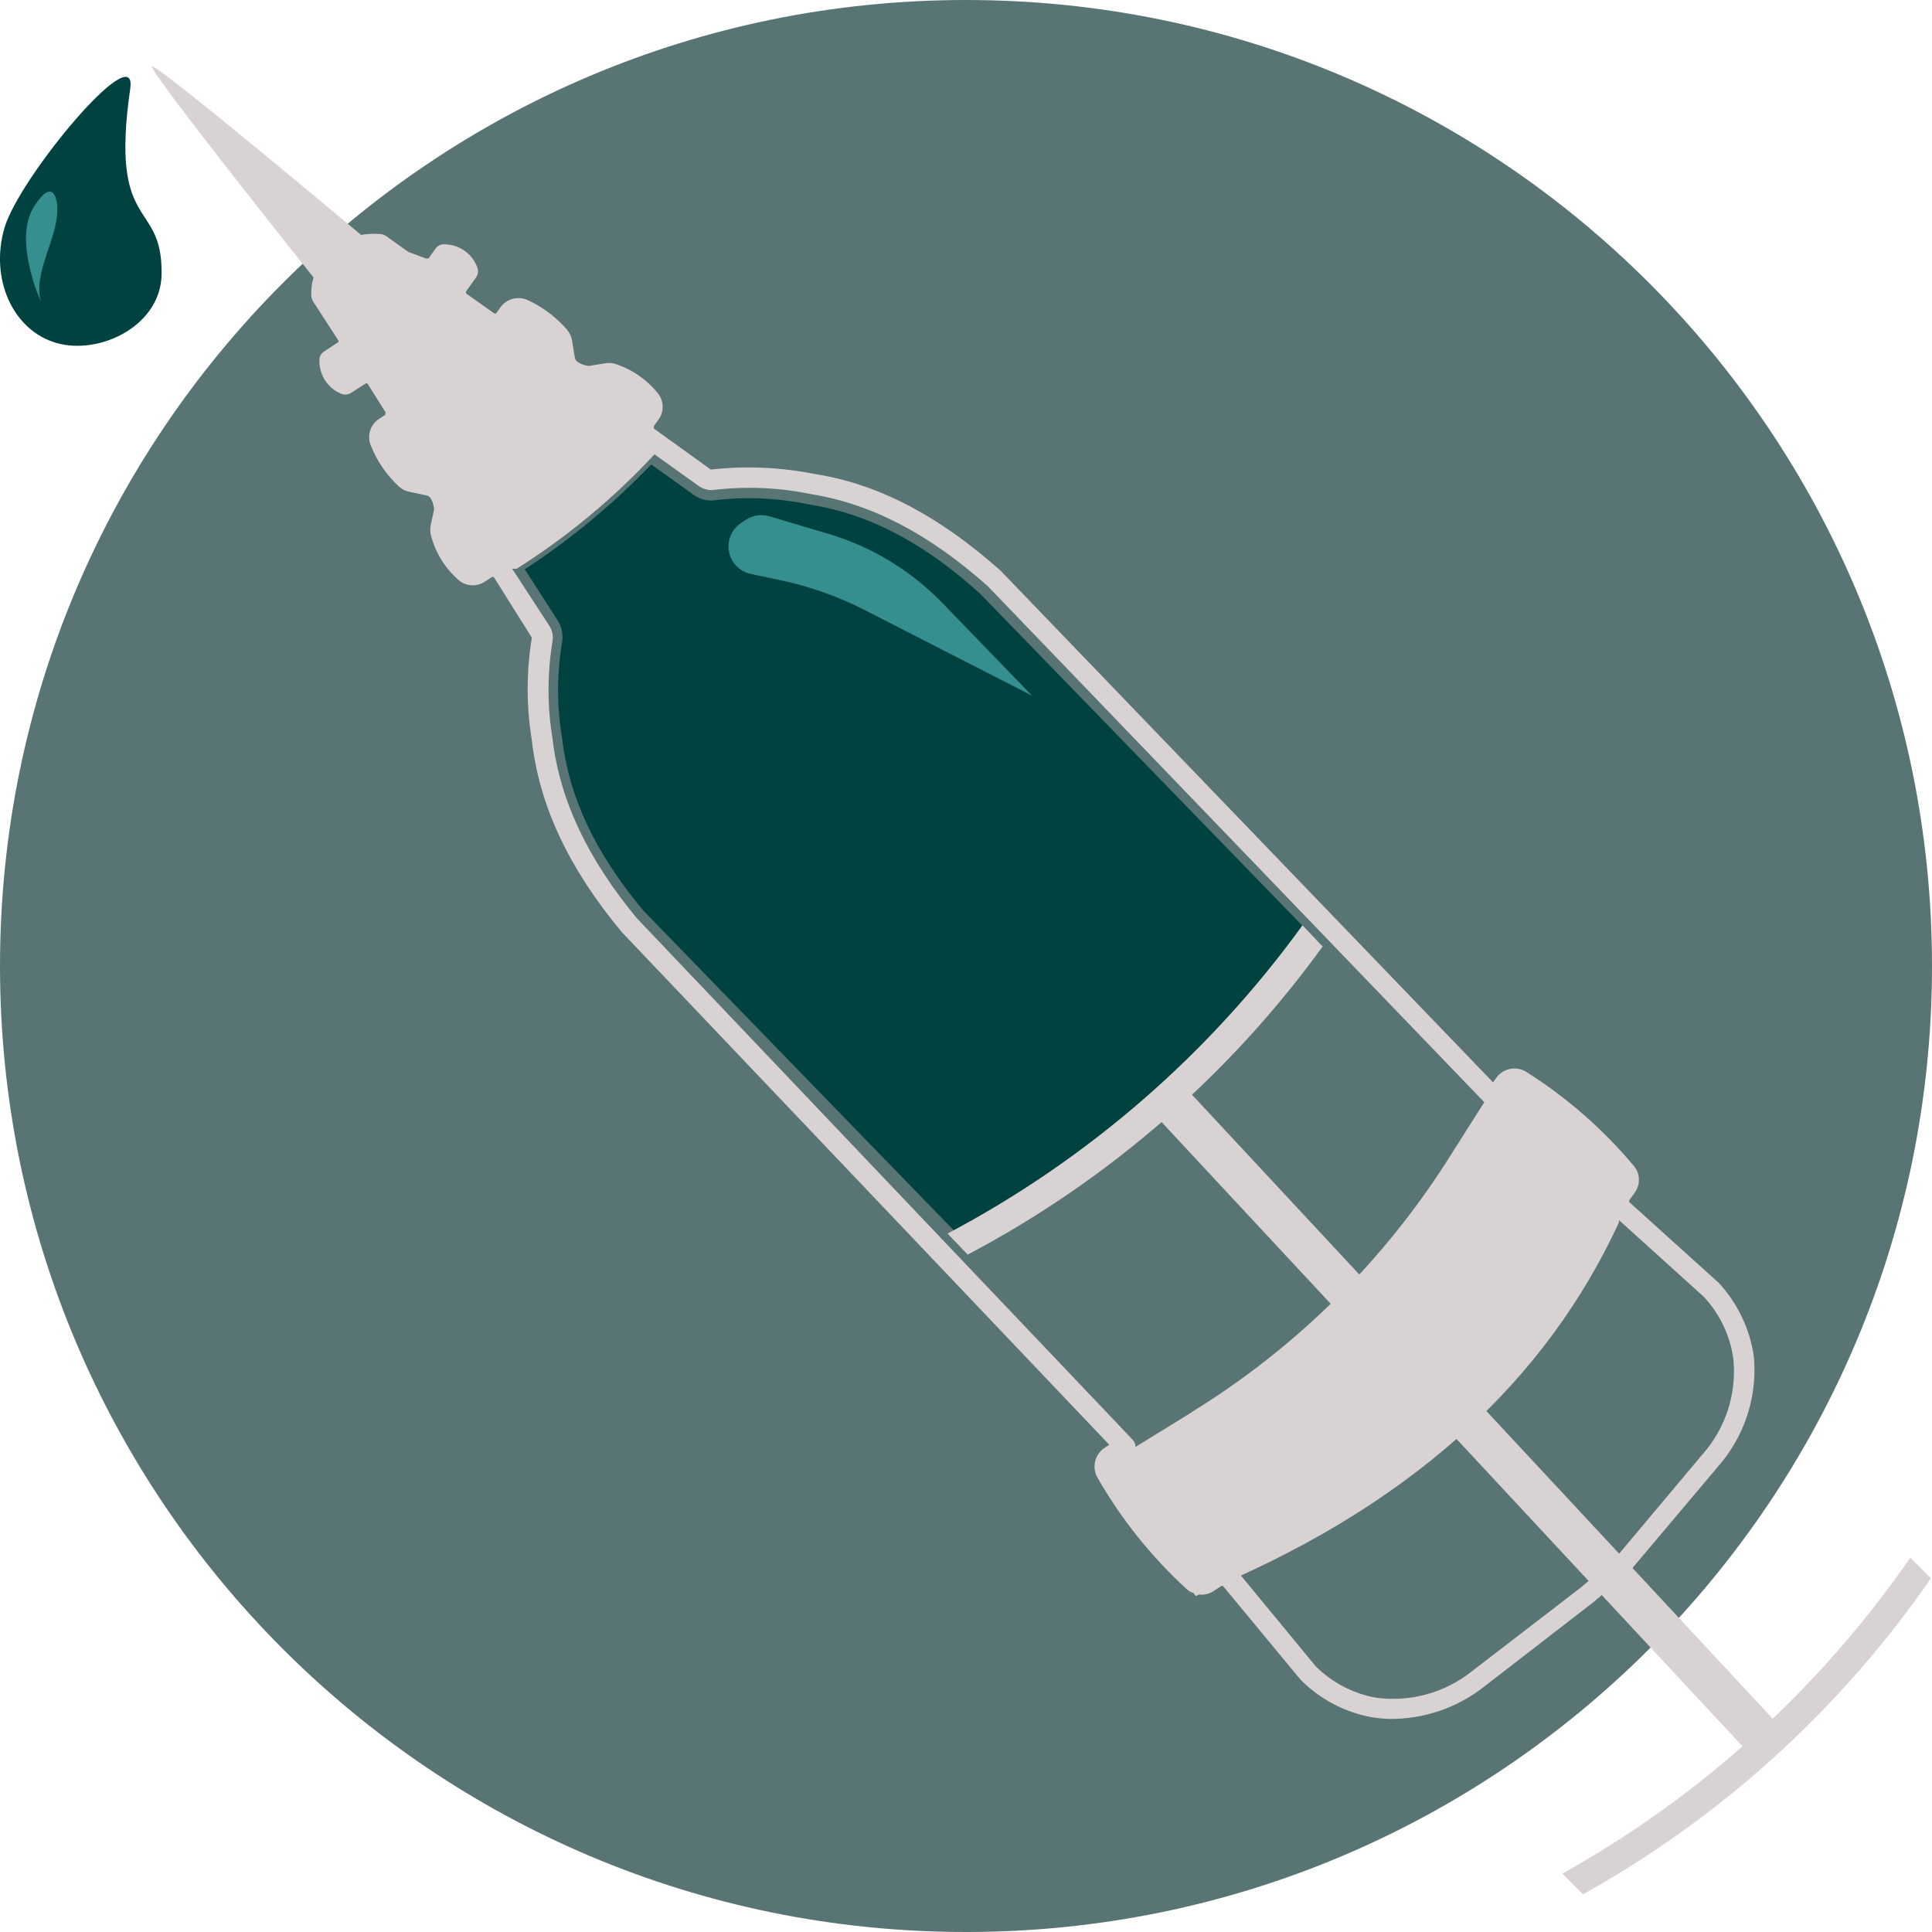
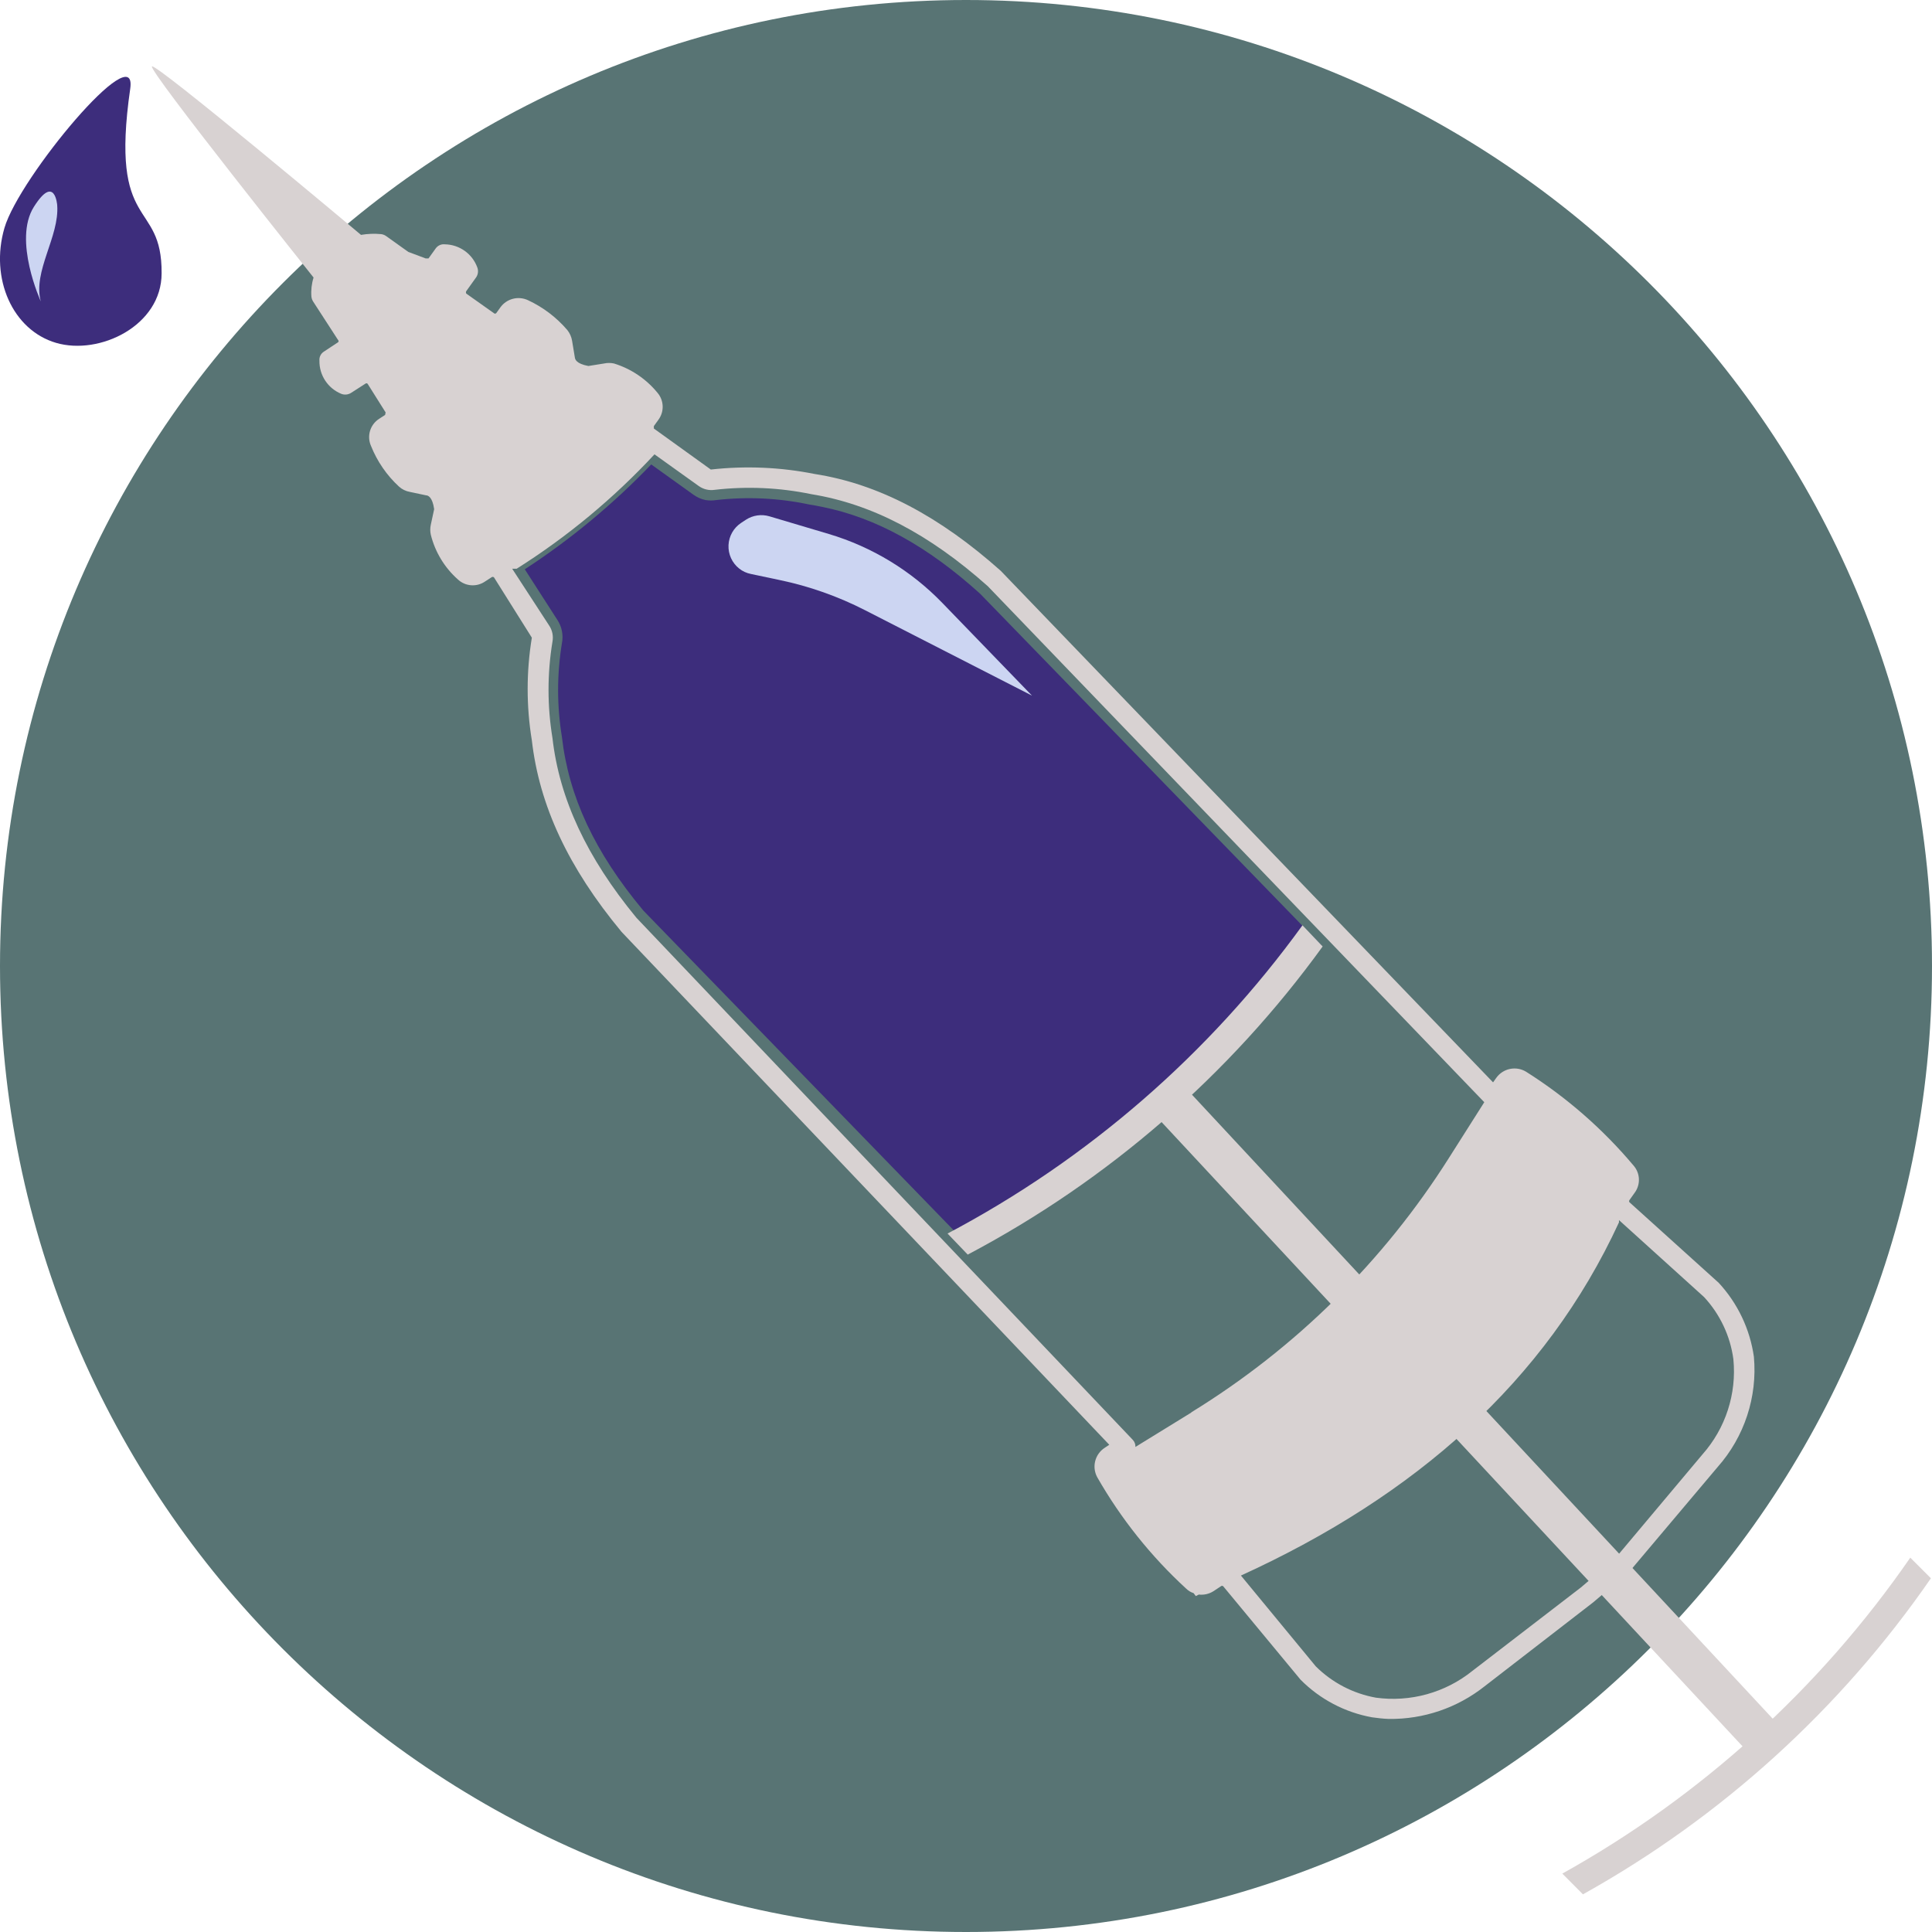
<svg xmlns="http://www.w3.org/2000/svg" id="Layer_1" data-name="Layer 1" viewBox="0 0 178 178">
  <defs>
-     <style>.cls-1{fill:#183f3f;opacity:0.72;}.cls-2{fill:#004240;}.cls-3{fill:#368f8f;}.cls-4{fill:#d8d2d2;}.cls-5{fill:none;stroke:#d8d2d2;stroke-miterlimit:10;stroke-width:3.77px;}</style>
+     <style>.cls-1{fill:#183f3f;opacity:0.72;}.cls-2{fill:#3d2d7c;}.cls-3{fill:#ccd5f2;}.cls-4{fill:#d8d2d2;}.cls-5{fill:none;stroke:#d8d2d2;stroke-miterlimit:10;stroke-width:3.77px;}</style>
  </defs>
  <circle class="cls-1" cx="89" cy="89" r="89" />
  <path class="cls-2" d="M121.77,87.12,90.3,54.7c-4.82-4.36-9.58-7-14.55-8-.38-.08-.77-.15-1.2-.22A26.72,26.72,0,0,0,66,46.07a3,3,0,0,1-1,0,2.91,2.91,0,0,1-1.11-.49L60,42.79a66.51,66.51,0,0,1-11.65,9.66l3,4.66a2.89,2.89,0,0,1,.42,2.16,26.68,26.68,0,0,0,0,8.62c.63,5.5,3,10.6,7.5,16l29.41,30.3C102.22,106.18,119.82,88.94,121.77,87.12Z" />
  <path class="cls-3" d="M68.1,52.38h0a2.6,2.6,0,0,1,.19-4.21l.44-.29a2.61,2.61,0,0,1,2.16-.31l5.48,1.63a24.18,24.18,0,0,1,10.45,6.35l8.26,8.54L79.7,56.22a31.24,31.24,0,0,0-7.87-2.78l-2.65-.56A2.49,2.49,0,0,1,68.1,52.38Z" />
  <path class="cls-4" d="M120,85.25a95.37,95.37,0,0,1-32.7,28.4l1.86,1.94a95.34,95.34,0,0,0,32.7-28.39" />
  <path class="cls-4" d="M176,143.51a95.38,95.38,0,0,1-32.06,29.11l1.9,1.91a95.32,95.32,0,0,0,32.06-29.12" />
  <path class="cls-4" d="M161.59,125a12.65,12.65,0,0,0-3.24-6.81l-8.22-7.42a.17.17,0,0,1,0-.21l.47-.66a2,2,0,0,0-.11-2.53,42.8,42.8,0,0,0-9.89-8.63,2.06,2.06,0,0,0-2.74.56l-.3.42L92.2,52.59c-5.61-5-11.22-8-17.14-8.92a31.12,31.12,0,0,0-9.57-.41l-5.25-3.78,0-.22.41-.57a2,2,0,0,0-.08-2.51,8.36,8.36,0,0,0-4-2.69,2.17,2.17,0,0,0-.92,0l-1.44.23c-1.13-.21-1.21-.62-1.24-.74l-.26-1.57a2.14,2.14,0,0,0-.44-1,10.71,10.71,0,0,0-3.62-2.75,2.06,2.06,0,0,0-2.55.66l-.38.53a.15.15,0,0,1-.22,0l-2.54-1.8a.22.22,0,0,1,0-.23l.91-1.27a1,1,0,0,0,.11-.9,3.24,3.24,0,0,0-3-2.14.91.91,0,0,0-.84.38l-.66.92h-.26l-1.6-.6-2.06-1.47a1,1,0,0,0-.45-.17,7,7,0,0,0-1.85.07S14.36,5.78,14,6.12,28.89,25.57,28.89,25.57a4.66,4.66,0,0,0-.2,1.75,1.05,1.05,0,0,0,.16.46l2.3,3.55a.13.13,0,0,1,0,.2l-1.3.86a.89.89,0,0,0-.42.84,3.24,3.24,0,0,0,2,3.05,1,1,0,0,0,.91-.08l1.31-.84a.15.15,0,0,1,.22,0L35.53,38l-.05.23-.54.35a2,2,0,0,0-.76,2.5,10.26,10.26,0,0,0,2.58,3.75,2,2,0,0,0,1,.49l1.51.32c.15,0,.57.13.73,1.27l-.31,1.44a2.15,2.15,0,0,0,0,.91,8.13,8.13,0,0,0,2.49,4.12,2,2,0,0,0,2.5.2l.6-.39a.18.18,0,0,1,.23,0L49,58.75a29.23,29.23,0,0,0,0,9.46c.69,6,3.35,11.72,8.27,17.65l44.93,47.25-.42.28a2.06,2.06,0,0,0-.69,2.71,42.69,42.69,0,0,0,8.2,10.27,1.7,1.7,0,0,0,.68.41l.2.27.28-.14a2.07,2.07,0,0,0,1.35-.31l.68-.45a.16.16,0,0,1,.22,0l7.12,8.6a12.37,12.37,0,0,0,6.59,3.47c.51.07,1,.13,1.54.15a13.91,13.91,0,0,0,8.82-3l10-7.73,3.35-2.84,8.13-9.64A13.48,13.48,0,0,0,161.59,125Zm-51.83,5.14-5.15,3.17a.89.89,0,0,0-.24-.65L58.63,84.55C54.06,79,51.54,73.6,50.9,68a27.41,27.41,0,0,1,0-8.88,2,2,0,0,0-.3-1.48l-3.41-5.24.41,0A63.89,63.89,0,0,0,60.3,41.86l4.08,2.92a2,2,0,0,0,1.46.35,28,28,0,0,1,8.91.4C80.31,46.43,85.61,49.2,91,54l45.75,47.55-3.26,5.14A73.81,73.81,0,0,1,109.76,130.12ZM156.85,134l-8,9.53-3.19,2.72-10,7.69a11.66,11.66,0,0,1-8.9,2.47,10.49,10.49,0,0,1-5.53-2.88l-6.9-8.37c16.06-7.33,28.06-17.87,34.83-32.54v-.21L157,119.5a10.48,10.48,0,0,1,2.7,5.72A11.53,11.53,0,0,1,156.85,134Z" />
  <line class="cls-5" x1="108.04" y1="101.71" x2="162.51" y2="160.24" />
  <path class="cls-2" d="M14.89,25.18c0,4.83-5.72,7.58-9.72,6.41S-.95,25.67.41,21,12.69,3.27,12,8.16C10.08,21.47,14.94,18.26,14.89,25.18Z" />
  <path class="cls-3" d="M5.27,18.9s-.21-2.91-2.15.16.64,8.71.64,8.71C3,25,5.49,21.8,5.27,18.9Z" />
</svg>
